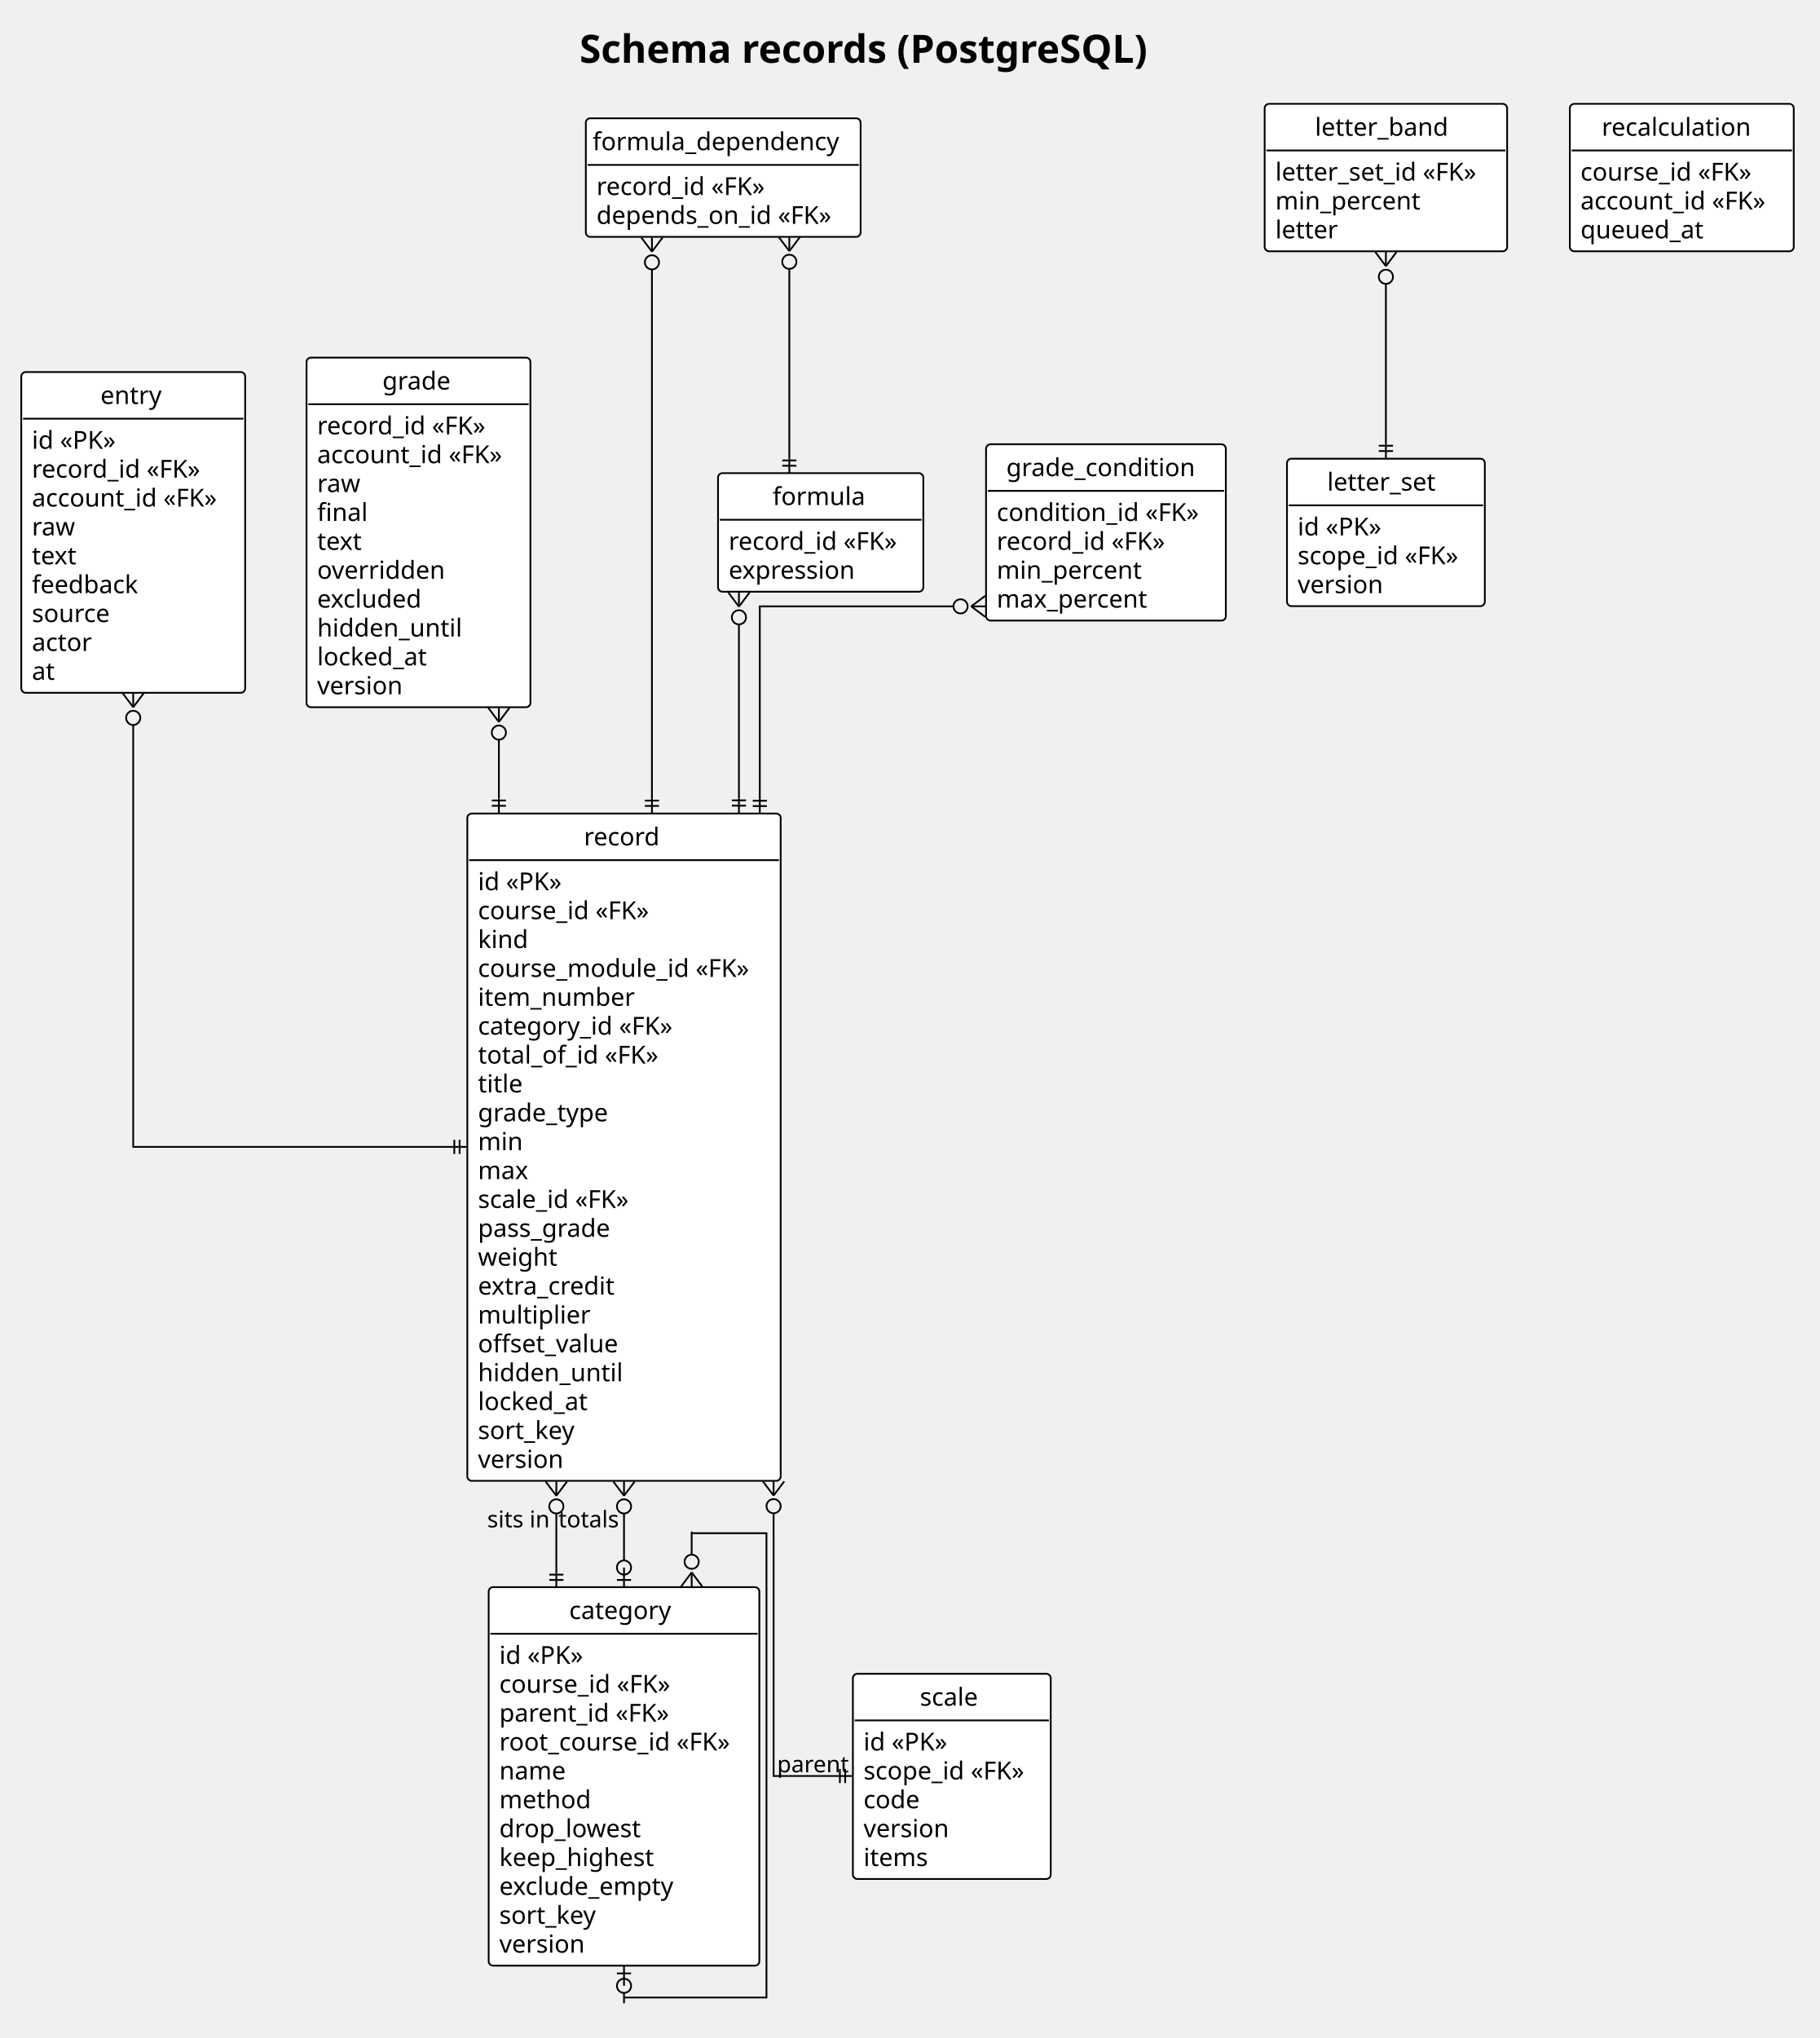
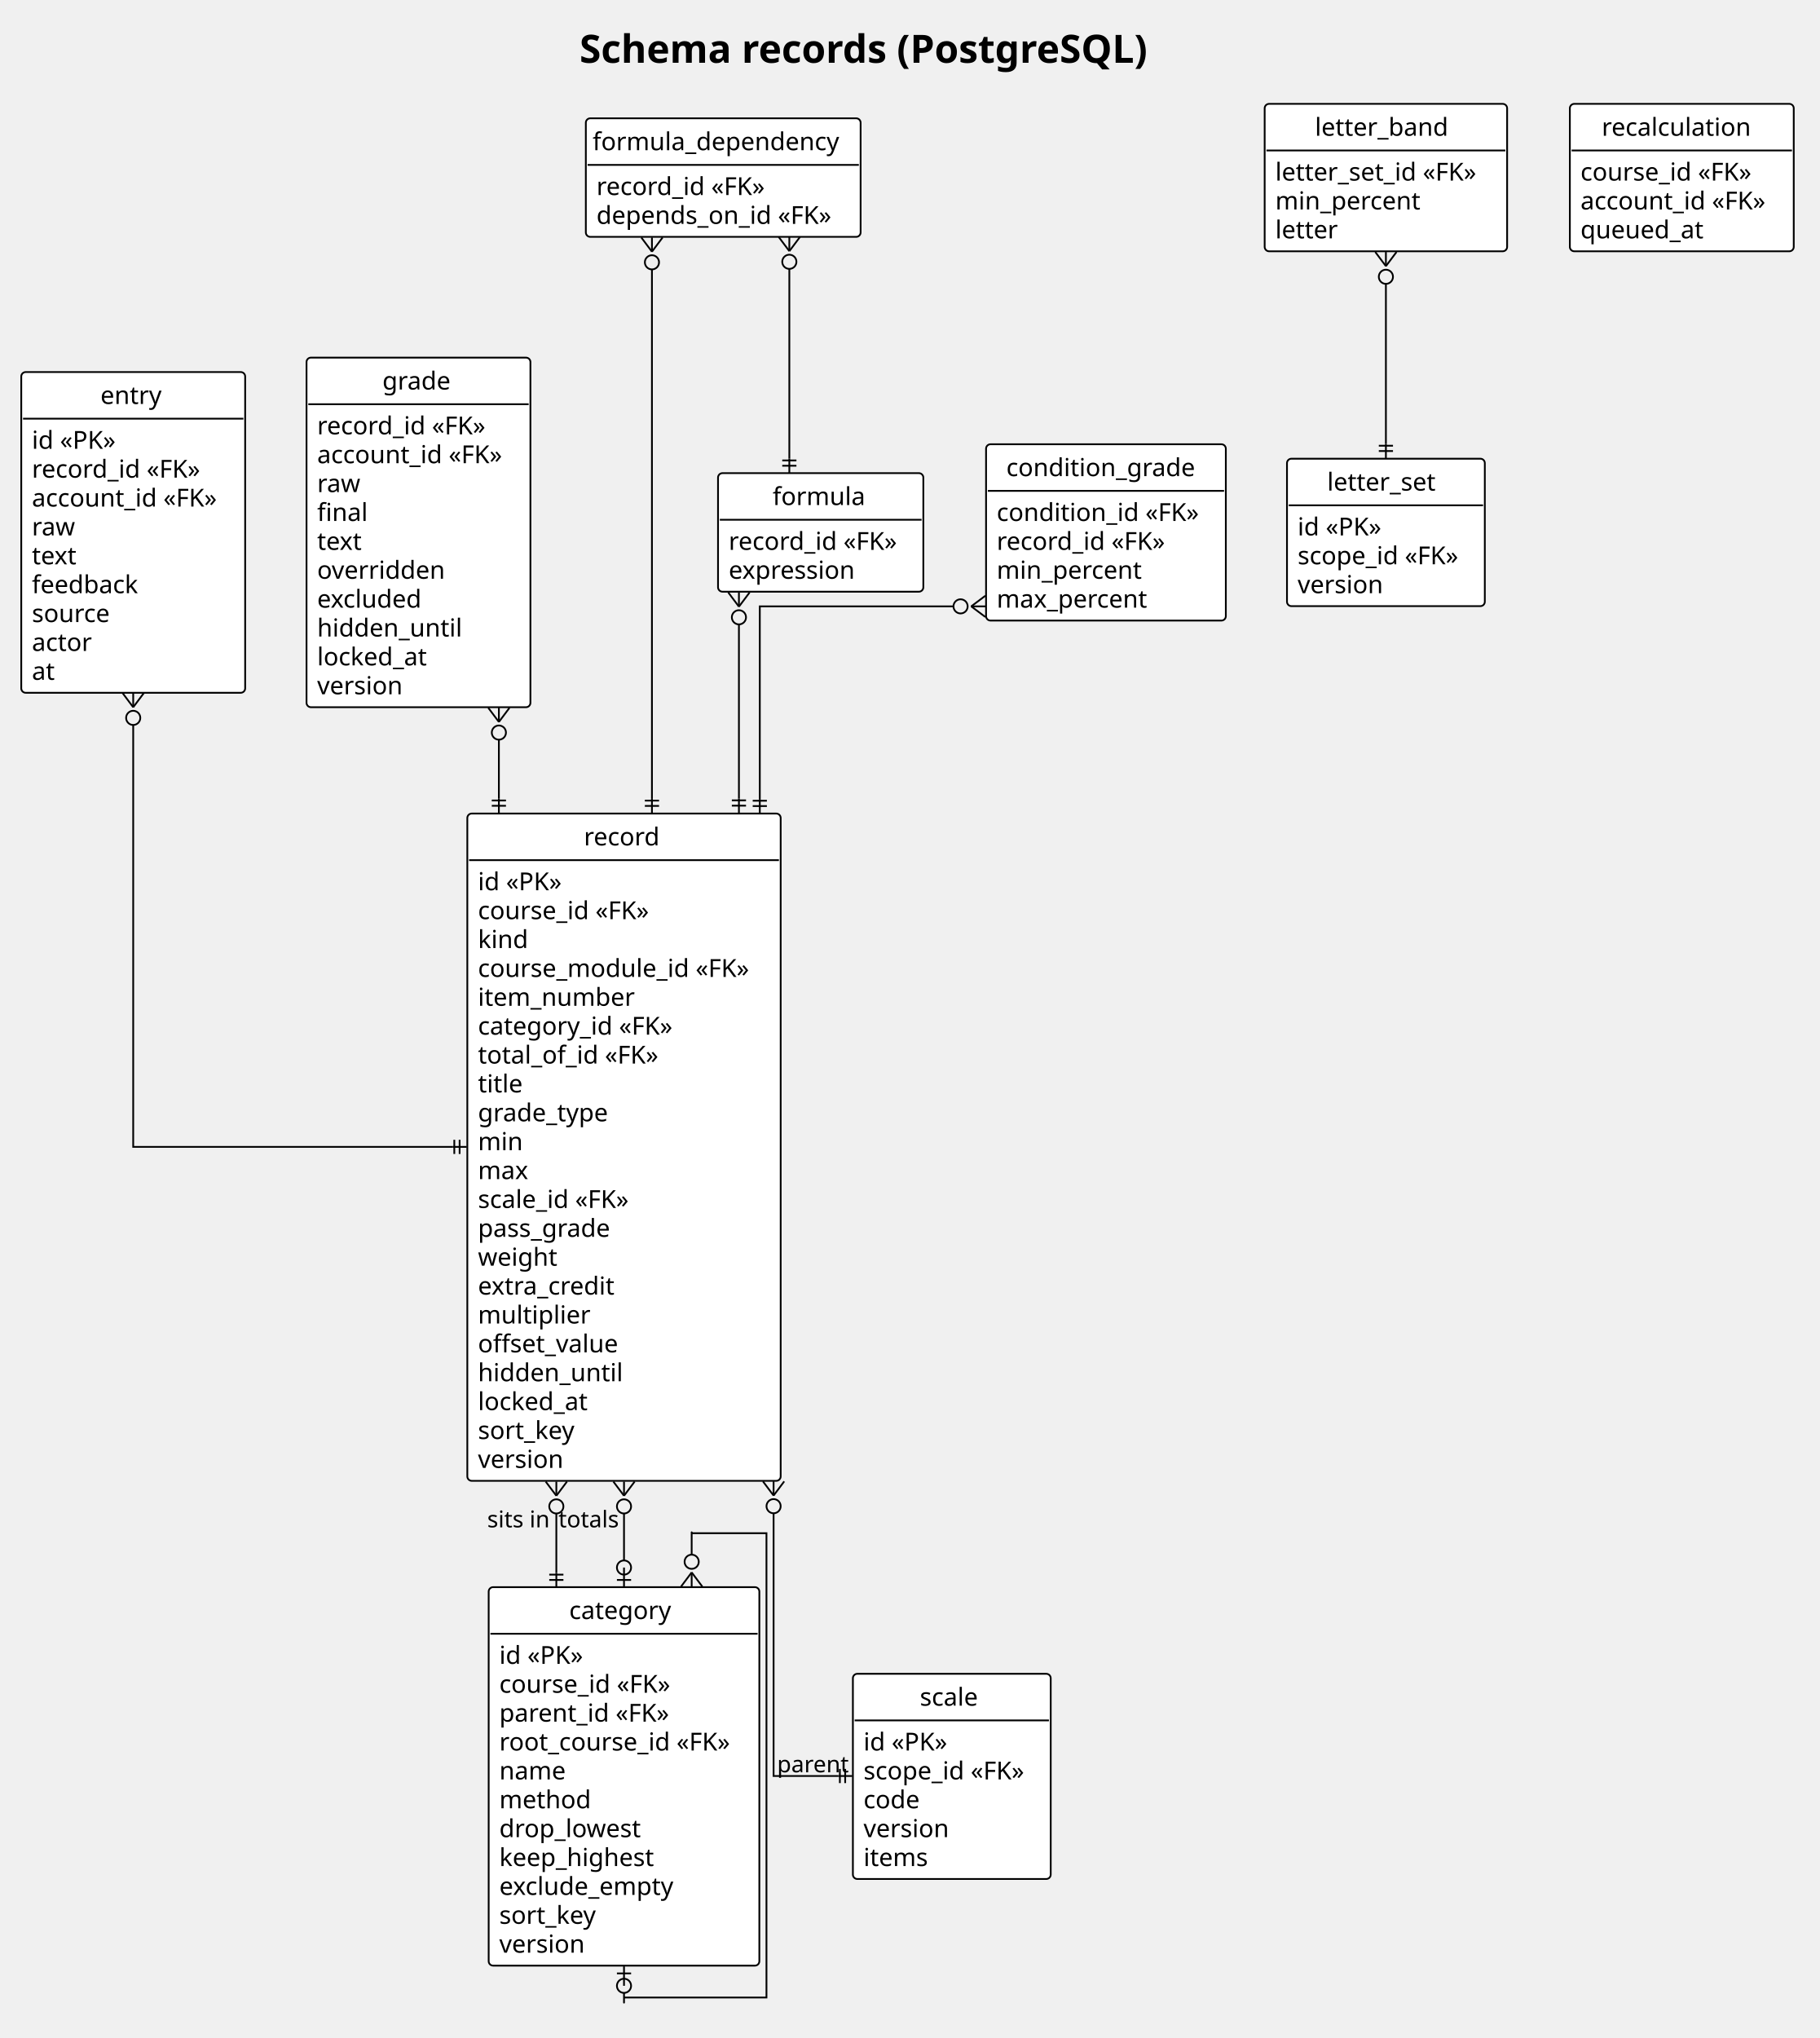
<svg xmlns="http://www.w3.org/2000/svg" version="1.1" data-diagram-type="CLASS" style="width:1027px;height:1150px;background:#FFFFFF;" width="1027px" height="1150px" viewBox="0 0 1027 1150" zoomAndPan="magnify" preserveAspectRatio="none" contentStyleType="text/css">
  <defs />
  <g font-family="sans-serif" lengthAdjust="spacing">
    <g class="title" data-source-line="5">
      <text x="327.074" y="35.421" fill="#000" font-size="22" textLength="371.218" font-weight="700" font-family="Verdana">Schema records (PostgreSQL)</text>
    </g>
    <g class="entity" data-qualified-name="category" id="ent0001" data-source-line="7">
      <rect x="275.8" y="895.599" width="152.766" height="213.563" fill="#FFF" style="stroke:#000;stroke-width:1;" rx="2.5" ry="2.5" />
      <text x="321.247" y="913.594" fill="#000" font-size="14" textLength="61.872" font-family="Verdana">category</text>
      <line x1="276.8" y1="921.896" x2="427.566" y2="921.896" style="stroke:#000;stroke-width:1;" />
      <text x="281.8" y="938.891" fill="#000" font-size="14" textLength="51.98" font-family="Verdana">id «PK»</text>
      <text x="281.8" y="955.188" fill="#000" font-size="14" textLength="105.39" font-family="Verdana">course_id «FK»</text>
      <text x="281.8" y="971.485" fill="#000" font-size="14" textLength="104.788" font-family="Verdana">parent_id «FK»</text>
      <text x="281.8" y="987.782" fill="#000" font-size="14" textLength="140.766" font-family="Verdana">root_course_id «FK»</text>
      <text x="281.8" y="1004.079" fill="#000" font-size="14" textLength="39.703" font-family="Verdana">name</text>
      <text x="281.8" y="1020.376" fill="#000" font-size="14" textLength="54.065" font-family="Verdana">method</text>
      <text x="281.8" y="1036.673" fill="#000" font-size="14" textLength="84.396" font-family="Verdana">drop_lowest</text>
      <text x="281.8" y="1052.969" fill="#000" font-size="14" textLength="93.14" font-family="Verdana">keep_highest</text>
      <text x="281.8" y="1069.266" fill="#000" font-size="14" textLength="106.771" font-family="Verdana">exclude_empty</text>
      <text x="281.8" y="1085.563" fill="#000" font-size="14" textLength="59.11" font-family="Verdana">sort_key</text>
      <text x="281.8" y="1101.86" fill="#000" font-size="14" textLength="51.276" font-family="Verdana">version</text>
    </g>
    <g class="entity" data-qualified-name="record" id="ent0002" data-source-line="20">
      <rect x="263.75" y="459.069" width="176.855" height="376.531" fill="#FFF" style="stroke:#000;stroke-width:1;" rx="2.5" ry="2.5" />
      <text x="329.541" y="477.064" fill="#000" font-size="14" textLength="45.274" font-family="Verdana">record</text>
      <line x1="264.75" y1="485.366" x2="439.605" y2="485.366" style="stroke:#000;stroke-width:1;" />
      <text x="269.75" y="502.361" fill="#000" font-size="14" textLength="51.98" font-family="Verdana">id «PK»</text>
      <text x="269.75" y="518.658" fill="#000" font-size="14" textLength="105.39" font-family="Verdana">course_id «FK»</text>
      <text x="269.75" y="534.955" fill="#000" font-size="14" textLength="29.757" font-family="Verdana">kind</text>
      <text x="269.75" y="551.252" fill="#000" font-size="14" textLength="164.855" font-family="Verdana">course_module_id «FK»</text>
      <text x="269.75" y="567.549" fill="#000" font-size="14" textLength="93.27" font-family="Verdana">item_number</text>
      <text x="269.75" y="583.846" fill="#000" font-size="14" textLength="120.463" font-family="Verdana">category_id «FK»</text>
      <text x="269.75" y="600.143" fill="#000" font-size="14" textLength="111.098" font-family="Verdana">total_of_id «FK»</text>
      <text x="269.75" y="616.439" fill="#000" font-size="14" textLength="27.371" font-family="Verdana">title</text>
      <text x="269.75" y="632.736" fill="#000" font-size="14" textLength="78.996" font-family="Verdana">grade_type</text>
      <text x="269.75" y="649.033" fill="#000" font-size="14" textLength="26.4" font-family="Verdana">min</text>
      <text x="269.75" y="665.33" fill="#000" font-size="14" textLength="30.502" font-family="Verdana">max</text>
      <text x="269.75" y="681.627" fill="#000" font-size="14" textLength="94.664" font-family="Verdana">scale_id «FK»</text>
      <text x="269.75" y="697.924" fill="#000" font-size="14" textLength="79.775" font-family="Verdana">pass_grade</text>
      <text x="269.75" y="714.221" fill="#000" font-size="14" textLength="47.202" font-family="Verdana">weight</text>
      <text x="269.75" y="730.518" fill="#000" font-size="14" textLength="84.055" font-family="Verdana">extra_credit</text>
      <text x="269.75" y="746.814" fill="#000" font-size="14" textLength="66.814" font-family="Verdana">multiplier</text>
      <text x="269.75" y="763.111" fill="#000" font-size="14" textLength="85.06" font-family="Verdana">offset_value</text>
      <text x="269.75" y="779.408" fill="#000" font-size="14" textLength="86.037" font-family="Verdana">hidden_until</text>
      <text x="269.75" y="795.705" fill="#000" font-size="14" textLength="66.828" font-family="Verdana">locked_at</text>
      <text x="269.75" y="812.002" fill="#000" font-size="14" textLength="59.11" font-family="Verdana">sort_key</text>
      <text x="269.75" y="828.299" fill="#000" font-size="14" textLength="51.276" font-family="Verdana">version</text>
    </g>
    <g class="entity" data-qualified-name="entry" id="ent0003" data-source-line="43">
      <rect x="12" y="209.949" width="126.365" height="180.969" fill="#FFF" style="stroke:#000;stroke-width:1;" rx="2.5" ry="2.5" />
      <text x="56.674" y="227.944" fill="#000" font-size="14" textLength="37.017" font-family="Verdana">entry</text>
      <line x1="13" y1="236.246" x2="137.365" y2="236.246" style="stroke:#000;stroke-width:1;" />
      <text x="18" y="253.241" fill="#000" font-size="14" textLength="51.98" font-family="Verdana">id «PK»</text>
      <text x="18" y="269.538" fill="#000" font-size="14" textLength="103.865" font-family="Verdana">record_id «FK»</text>
      <text x="18" y="285.835" fill="#000" font-size="14" textLength="114.365" font-family="Verdana">account_id «FK»</text>
      <text x="18" y="302.132" fill="#000" font-size="14" textLength="25.785" font-family="Verdana">raw</text>
      <text x="18" y="318.429" fill="#000" font-size="14" textLength="27.877" font-family="Verdana">text</text>
      <text x="18" y="334.726" fill="#000" font-size="14" textLength="64.313" font-family="Verdana">feedback</text>
      <text x="18" y="351.023" fill="#000" font-size="14" textLength="46.799" font-family="Verdana">source</text>
      <text x="18" y="367.319" fill="#000" font-size="14" textLength="36.087" font-family="Verdana">actor</text>
      <text x="18" y="383.616" fill="#000" font-size="14" textLength="14.068" font-family="Verdana">at</text>
    </g>
    <g class="entity" data-qualified-name="grade" id="ent0004" data-source-line="54">
      <rect x="173" y="201.799" width="126.365" height="197.266" fill="#FFF" style="stroke:#000;stroke-width:1;" rx="2.5" ry="2.5" />
      <text x="215.822" y="219.794" fill="#000" font-size="14" textLength="40.722" font-family="Verdana">grade</text>
      <line x1="174" y1="228.096" x2="298.365" y2="228.096" style="stroke:#000;stroke-width:1;" />
      <text x="179" y="245.091" fill="#000" font-size="14" textLength="103.865" font-family="Verdana">record_id «FK»</text>
      <text x="179" y="261.388" fill="#000" font-size="14" textLength="114.365" font-family="Verdana">account_id «FK»</text>
      <text x="179" y="277.685" fill="#000" font-size="14" textLength="25.785" font-family="Verdana">raw</text>
      <text x="179" y="293.982" fill="#000" font-size="14" textLength="30.16" font-family="Verdana">final</text>
      <text x="179" y="310.279" fill="#000" font-size="14" textLength="27.877" font-family="Verdana">text</text>
      <text x="179" y="326.576" fill="#000" font-size="14" textLength="76.125" font-family="Verdana">overridden</text>
      <text x="179" y="342.873" fill="#000" font-size="14" textLength="63.745" font-family="Verdana">excluded</text>
      <text x="179" y="359.169" fill="#000" font-size="14" textLength="86.037" font-family="Verdana">hidden_until</text>
      <text x="179" y="375.466" fill="#000" font-size="14" textLength="66.828" font-family="Verdana">locked_at</text>
      <text x="179" y="391.763" fill="#000" font-size="14" textLength="51.276" font-family="Verdana">version</text>
    </g>
    <g class="entity" data-qualified-name="scale" id="ent0005" data-source-line="66">
      <rect x="481.36" y="944.489" width="111.647" height="115.781" fill="#FFF" style="stroke:#000;stroke-width:1;" rx="2.5" ry="2.5" />
      <text x="519.147" y="962.484" fill="#000" font-size="14" textLength="36.073" font-family="Verdana">scale</text>
      <line x1="482.36" y1="970.786" x2="592.007" y2="970.786" style="stroke:#000;stroke-width:1;" />
      <text x="487.36" y="987.781" fill="#000" font-size="14" textLength="51.98" font-family="Verdana">id «PK»</text>
      <text x="487.36" y="1004.078" fill="#000" font-size="14" textLength="99.647" font-family="Verdana">scope_id «FK»</text>
      <text x="487.36" y="1020.375" fill="#000" font-size="14" textLength="33.763" font-family="Verdana">code</text>
      <text x="487.36" y="1036.672" fill="#000" font-size="14" textLength="51.276" font-family="Verdana">version</text>
      <text x="487.36" y="1052.969" fill="#000" font-size="14" textLength="38.924" font-family="Verdana">items</text>
    </g>
    <g class="entity" data-qualified-name="letter_set" id="ent0006" data-source-line="73">
      <rect x="726.36" y="258.839" width="111.647" height="83.188" fill="#FFF" style="stroke:#000;stroke-width:1;" rx="2.5" ry="2.5" />
      <text x="749.06" y="276.834" fill="#000" font-size="14" textLength="66.247" font-family="Verdana">letter_set</text>
      <line x1="727.36" y1="285.136" x2="837.007" y2="285.136" style="stroke:#000;stroke-width:1;" />
      <text x="732.36" y="302.131" fill="#000" font-size="14" textLength="51.98" font-family="Verdana">id «PK»</text>
      <text x="732.36" y="318.428" fill="#000" font-size="14" textLength="99.647" font-family="Verdana">scope_id «FK»</text>
      <text x="732.36" y="334.725" fill="#000" font-size="14" textLength="51.276" font-family="Verdana">version</text>
    </g>
    <g class="entity" data-qualified-name="letter_band" id="ent0007" data-source-line="78">
      <rect x="713.76" y="58.609" width="136.838" height="83.188" fill="#FFF" style="stroke:#000;stroke-width:1;" rx="2.5" ry="2.5" />
      <text x="742.141" y="76.604" fill="#000" font-size="14" textLength="80.076" font-family="Verdana">letter_band</text>
      <line x1="714.76" y1="84.906" x2="849.598" y2="84.906" style="stroke:#000;stroke-width:1;" />
      <text x="719.76" y="101.901" fill="#000" font-size="14" textLength="124.838" font-family="Verdana">letter_set_id «FK»</text>
      <text x="719.76" y="118.198" fill="#000" font-size="14" textLength="87.329" font-family="Verdana">min_percent</text>
      <text x="719.76" y="134.495" fill="#000" font-size="14" textLength="37.851" font-family="Verdana">letter</text>
    </g>
    <g class="entity" data-qualified-name="formula" id="ent0008" data-source-line="83">
      <rect x="405.25" y="266.989" width="115.865" height="66.891" fill="#FFF" style="stroke:#000;stroke-width:1;" rx="2.5" ry="2.5" />
      <text x="436.068" y="284.984" fill="#000" font-size="14" textLength="54.229" font-family="Verdana">formula</text>
      <line x1="406.25" y1="293.286" x2="520.115" y2="293.286" style="stroke:#000;stroke-width:1;" />
      <text x="411.25" y="310.281" fill="#000" font-size="14" textLength="103.865" font-family="Verdana">record_id «FK»</text>
      <text x="411.25" y="326.578" fill="#000" font-size="14" textLength="76.07" font-family="Verdana">expression</text>
    </g>
    <g class="entity" data-qualified-name="formula_dependency" id="ent0009" data-source-line="87">
      <rect x="330.64" y="66.759" width="155.083" height="66.891" fill="#FFF" style="stroke:#000;stroke-width:1;" rx="2.5" ry="2.5" />
      <text x="334.453" y="84.754" fill="#000" font-size="14" textLength="147.458" font-family="Verdana">formula_dependency</text>
      <line x1="331.64" y1="93.056" x2="484.723" y2="93.056" style="stroke:#000;stroke-width:1;" />
      <text x="336.64" y="110.051" fill="#000" font-size="14" textLength="103.865" font-family="Verdana">record_id «FK»</text>
      <text x="336.64" y="126.348" fill="#000" font-size="14" textLength="143.083" font-family="Verdana">depends_on_id «FK»</text>
    </g>
    <g class="entity" data-qualified-name="recalculation" id="ent0010" data-source-line="91">
      <rect x="886" y="58.609" width="126.365" height="83.188" fill="#FFF" style="stroke:#000;stroke-width:1;" rx="2.5" ry="2.5" />
      <text x="903.987" y="76.604" fill="#000" font-size="14" textLength="90.392" font-family="Verdana">recalculation</text>
      <line x1="887" y1="84.906" x2="1011.365" y2="84.906" style="stroke:#000;stroke-width:1;" />
      <text x="892" y="101.901" fill="#000" font-size="14" textLength="105.39" font-family="Verdana">course_id «FK»</text>
      <text x="892" y="118.198" fill="#000" font-size="14" textLength="114.365" font-family="Verdana">account_id «FK»</text>
      <text x="892" y="134.495" fill="#000" font-size="14" textLength="73.814" font-family="Verdana">queued_at</text>
    </g>
-     <g class="entity" data-qualified-name="grade_condition" id="ent0011" data-source-line="96">
+     <g class="entity" data-qualified-name="condition_grade" id="ent0011" data-source-line="96">
      <rect x="556.52" y="250.689" width="135.32" height="99.484" fill="#FFF" style="stroke:#000;stroke-width:1;" rx="2.5" ry="2.5" />
-       <text x="567.955" y="268.684" fill="#000" font-size="14" textLength="112.451" font-family="Verdana">grade_condition</text>
+       <text x="567.955" y="268.684" fill="#000" font-size="14" textLength="112.451" font-family="Verdana">condition_grade</text>
      <line x1="557.52" y1="276.986" x2="690.84" y2="276.986" style="stroke:#000;stroke-width:1;" />
      <text x="562.52" y="293.981" fill="#000" font-size="14" textLength="123.32" font-family="Verdana">condition_id «FK»</text>
      <text x="562.52" y="310.278" fill="#000" font-size="14" textLength="103.865" font-family="Verdana">record_id «FK»</text>
      <text x="562.52" y="326.575" fill="#000" font-size="14" textLength="87.329" font-family="Verdana">min_percent</text>
      <text x="562.52" y="342.872" fill="#000" font-size="14" textLength="91.431" font-family="Verdana">max_percent</text>
    </g>
    <g class="link" data-entity-1="ent0001" data-entity-2="ent0001" id="lnk12" data-source-line="103" data-link-type="crowfoot">
      <path d="M390.37,877.269 C390.37,859.739 390.37,865.159 390.37,865.159 C390.37,865.159 432.58,865.159 432.58,865.159 C432.58,865.159 432.58,1127.159 432.58,1127.159 C432.58,1127.159 352.18,1127.159 352.18,1127.159 C352.18,1127.159 352.18,1135.189 352.18,1124.549" style="stroke:#000;stroke-width:1;" fill="none" id="category-category" codeLine="103" />
      <line x1="390.37" y1="887.269" x2="396.37" y2="895.269" style="stroke:#000;stroke-width:1;" />
      <line x1="390.37" y1="887.269" x2="384.37" y2="895.269" style="stroke:#000;stroke-width:1;" />
      <line x1="390.37" y1="887.269" x2="390.37" y2="895.269" style="stroke:#000;stroke-width:1;" />
      <ellipse cx="390.37" cy="881.269" rx="4" ry="4" fill="none" style="stroke:#000;stroke-width:1;" />
      <line x1="352.18" y1="1120.549" x2="352.18" y2="1109.549" style="stroke:#000;stroke-width:1;" />
      <ellipse cx="352.18" cy="1120.549" rx="4" ry="4" fill="none" style="stroke:#000;stroke-width:1;" />
      <line x1="348.18" y1="1113.549" x2="356.18" y2="1113.549" style="stroke:#000;stroke-width:1;" />
      <text x="438.58" y="1000.076" fill="#000" font-size="13" textLength="42.897" font-family="Verdana">parent</text>
    </g>
    <g class="link" data-entity-1="ent0002" data-entity-2="ent0001" id="lnk13" data-source-line="104" data-link-type="crowfoot">
      <path d="M313.99,854.029 C313.99,874.419 313.99,868.619 313.99,887.529" style="stroke:#000;stroke-width:1;" fill="none" id="record-category" codeLine="104" />
      <line x1="313.99" y1="844.029" x2="307.99" y2="836.029" style="stroke:#000;stroke-width:1;" />
      <line x1="313.99" y1="844.029" x2="319.99" y2="836.029" style="stroke:#000;stroke-width:1;" />
      <line x1="313.99" y1="844.029" x2="313.99" y2="836.029" style="stroke:#000;stroke-width:1;" />
      <ellipse cx="313.99" cy="850.029" rx="4" ry="4" fill="none" style="stroke:#000;stroke-width:1;" />
      <line x1="317.99" y1="891.529" x2="309.99" y2="891.529" style="stroke:#000;stroke-width:1;" />
      <line x1="317.99" y1="888.529" x2="309.99" y2="888.529" style="stroke:#000;stroke-width:1;" />
      <line x1="313.99" y1="887.529" x2="313.99" y2="895.529" style="stroke:#000;stroke-width:1;" />
      <text x="274.99" y="861.846" fill="#000" font-size="13" textLength="38.238" font-family="Verdana">sits in</text>
    </g>
    <g class="link" data-entity-1="ent0002" data-entity-2="ent0001" id="lnk14" data-source-line="105" data-link-type="crowfoot">
      <path d="M352.18,854.029 C352.18,874.419 352.18,861.619 352.18,880.529" style="stroke:#000;stroke-width:1;" fill="none" id="record-category-1" codeLine="105" />
      <line x1="352.18" y1="844.029" x2="346.18" y2="836.029" style="stroke:#000;stroke-width:1;" />
      <line x1="352.18" y1="844.029" x2="358.18" y2="836.029" style="stroke:#000;stroke-width:1;" />
      <line x1="352.18" y1="844.029" x2="352.18" y2="836.029" style="stroke:#000;stroke-width:1;" />
      <ellipse cx="352.18" cy="850.029" rx="4" ry="4" fill="none" style="stroke:#000;stroke-width:1;" />
      <line x1="352.18" y1="884.529" x2="352.18" y2="895.529" style="stroke:#000;stroke-width:1;" />
      <ellipse cx="352.18" cy="884.529" rx="4" ry="4" fill="none" style="stroke:#000;stroke-width:1;" />
      <line x1="356.18" y1="891.529" x2="348.18" y2="891.529" style="stroke:#000;stroke-width:1;" />
      <text x="315.18" y="861.846" fill="#000" font-size="13" textLength="36.499" font-family="Verdana">totals</text>
    </g>
    <g class="link" data-entity-1="ent0002" data-entity-2="ent0005" id="lnk15" data-source-line="106" data-link-type="crowfoot">
      <path d="M436.6,853.909 C436.6,938.749 436.6,1002.159 436.6,1002.159 C436.6,1002.159 449.97,1002.159 473.01,1002.159" style="stroke:#000;stroke-width:1;" fill="none" id="record-scale" codeLine="106" />
      <line x1="436.6" y1="843.909" x2="430.6" y2="835.909" style="stroke:#000;stroke-width:1;" />
      <line x1="436.6" y1="843.909" x2="442.6" y2="835.909" style="stroke:#000;stroke-width:1;" />
      <line x1="436.6" y1="843.909" x2="436.6" y2="835.909" style="stroke:#000;stroke-width:1;" />
      <ellipse cx="436.6" cy="849.909" rx="4" ry="4" fill="none" style="stroke:#000;stroke-width:1;" />
      <line x1="477.01" y1="998.159" x2="477.01" y2="1006.159" style="stroke:#000;stroke-width:1;" />
      <line x1="474.01" y1="998.159" x2="474.01" y2="1006.159" style="stroke:#000;stroke-width:1;" />
      <line x1="473.01" y1="1002.159" x2="481.01" y2="1002.159" style="stroke:#000;stroke-width:1;" />
    </g>
    <g class="link" data-entity-1="ent0003" data-entity-2="ent0002" id="lnk16" data-source-line="107" data-link-type="crowfoot">
      <path d="M75.18,409.079 C75.18,511.809 75.18,647.159 75.18,647.159 C75.18,647.159 174.37,647.159 255.4,647.159" style="stroke:#000;stroke-width:1;" fill="none" id="entry-record" codeLine="107" />
      <line x1="75.18" y1="399.079" x2="69.18" y2="391.079" style="stroke:#000;stroke-width:1;" />
      <line x1="75.18" y1="399.079" x2="81.18" y2="391.079" style="stroke:#000;stroke-width:1;" />
      <line x1="75.18" y1="399.079" x2="75.18" y2="391.079" style="stroke:#000;stroke-width:1;" />
      <ellipse cx="75.18" cy="405.079" rx="4" ry="4" fill="none" style="stroke:#000;stroke-width:1;" />
      <line x1="259.4" y1="643.159" x2="259.4" y2="651.159" style="stroke:#000;stroke-width:1;" />
      <line x1="256.4" y1="643.159" x2="256.4" y2="651.159" style="stroke:#000;stroke-width:1;" />
      <line x1="255.4" y1="647.159" x2="263.4" y2="647.159" style="stroke:#000;stroke-width:1;" />
    </g>
    <g class="link" data-entity-1="ent0004" data-entity-2="ent0002" id="lnk17" data-source-line="108" data-link-type="crowfoot">
      <path d="M281.56,417.379 C281.56,436.099 281.56,430.259 281.56,450.689" style="stroke:#000;stroke-width:1;" fill="none" id="grade-record" codeLine="108" />
      <line x1="281.56" y1="407.379" x2="275.56" y2="399.379" style="stroke:#000;stroke-width:1;" />
      <line x1="281.56" y1="407.379" x2="287.56" y2="399.379" style="stroke:#000;stroke-width:1;" />
      <line x1="281.56" y1="407.379" x2="281.56" y2="399.379" style="stroke:#000;stroke-width:1;" />
      <ellipse cx="281.56" cy="413.379" rx="4" ry="4" fill="none" style="stroke:#000;stroke-width:1;" />
      <line x1="285.56" y1="454.689" x2="277.56" y2="454.689" style="stroke:#000;stroke-width:1;" />
      <line x1="285.56" y1="451.689" x2="277.56" y2="451.689" style="stroke:#000;stroke-width:1;" />
      <line x1="281.56" y1="450.689" x2="281.56" y2="458.689" style="stroke:#000;stroke-width:1;" />
    </g>
    <g class="link" data-entity-1="ent0007" data-entity-2="ent0006" id="lnk18" data-source-line="109" data-link-type="crowfoot">
      <path d="M782.18,160.179 C782.18,194.349 782.18,216.359 782.18,250.509" style="stroke:#000;stroke-width:1;" fill="none" id="letter_band-letter_set" codeLine="109" />
      <line x1="782.18" y1="150.179" x2="776.18" y2="142.179" style="stroke:#000;stroke-width:1;" />
      <line x1="782.18" y1="150.179" x2="788.18" y2="142.179" style="stroke:#000;stroke-width:1;" />
      <line x1="782.18" y1="150.179" x2="782.18" y2="142.179" style="stroke:#000;stroke-width:1;" />
      <ellipse cx="782.18" cy="156.179" rx="4" ry="4" fill="none" style="stroke:#000;stroke-width:1;" />
      <line x1="786.18" y1="254.509" x2="778.18" y2="254.509" style="stroke:#000;stroke-width:1;" />
      <line x1="786.18" y1="251.509" x2="778.18" y2="251.509" style="stroke:#000;stroke-width:1;" />
      <line x1="782.18" y1="250.509" x2="782.18" y2="258.509" style="stroke:#000;stroke-width:1;" />
    </g>
    <g class="link" data-entity-1="ent0008" data-entity-2="ent0002" id="lnk19" data-source-line="110" data-link-type="crowfoot">
      <path d="M417.04,352.329 C417.04,382.329 417.04,402.699 417.04,450.619" style="stroke:#000;stroke-width:1;" fill="none" id="formula-record" codeLine="110" />
      <line x1="417.04" y1="342.329" x2="411.04" y2="334.329" style="stroke:#000;stroke-width:1;" />
      <line x1="417.04" y1="342.329" x2="423.04" y2="334.329" style="stroke:#000;stroke-width:1;" />
      <line x1="417.04" y1="342.329" x2="417.04" y2="334.329" style="stroke:#000;stroke-width:1;" />
      <ellipse cx="417.04" cy="348.329" rx="4" ry="4" fill="none" style="stroke:#000;stroke-width:1;" />
      <line x1="421.04" y1="454.619" x2="413.04" y2="454.619" style="stroke:#000;stroke-width:1;" />
      <line x1="421.04" y1="451.619" x2="413.04" y2="451.619" style="stroke:#000;stroke-width:1;" />
      <line x1="417.04" y1="450.619" x2="417.04" y2="458.619" style="stroke:#000;stroke-width:1;" />
    </g>
    <g class="link" data-entity-1="ent0009" data-entity-2="ent0008" id="lnk20" data-source-line="111" data-link-type="crowfoot">
      <path d="M445.49,151.719 C445.49,188.679 445.49,221.809 445.49,258.809" style="stroke:#000;stroke-width:1;" fill="none" id="formula_dependency-formula" codeLine="111" />
      <line x1="445.49" y1="141.719" x2="439.49" y2="133.719" style="stroke:#000;stroke-width:1;" />
      <line x1="445.49" y1="141.719" x2="451.49" y2="133.719" style="stroke:#000;stroke-width:1;" />
      <line x1="445.49" y1="141.719" x2="445.49" y2="133.719" style="stroke:#000;stroke-width:1;" />
      <ellipse cx="445.49" cy="147.719" rx="4" ry="4" fill="none" style="stroke:#000;stroke-width:1;" />
      <line x1="449.49" y1="262.809" x2="441.49" y2="262.809" style="stroke:#000;stroke-width:1;" />
      <line x1="449.49" y1="259.809" x2="441.49" y2="259.809" style="stroke:#000;stroke-width:1;" />
      <line x1="445.49" y1="258.809" x2="445.49" y2="266.809" style="stroke:#000;stroke-width:1;" />
    </g>
    <g class="link" data-entity-1="ent0009" data-entity-2="ent0002" id="lnk21" data-source-line="112" data-link-type="crowfoot">
      <path d="M367.95,152.019 C367.95,215.799 367.95,332.119 367.95,450.759" style="stroke:#000;stroke-width:1;" fill="none" id="formula_dependency-record" codeLine="112" />
      <line x1="367.95" y1="142.019" x2="361.95" y2="134.019" style="stroke:#000;stroke-width:1;" />
      <line x1="367.95" y1="142.019" x2="373.95" y2="134.019" style="stroke:#000;stroke-width:1;" />
      <line x1="367.95" y1="142.019" x2="367.95" y2="134.019" style="stroke:#000;stroke-width:1;" />
      <ellipse cx="367.95" cy="148.019" rx="4" ry="4" fill="none" style="stroke:#000;stroke-width:1;" />
      <line x1="371.95" y1="454.759" x2="363.95" y2="454.759" style="stroke:#000;stroke-width:1;" />
      <line x1="371.95" y1="451.759" x2="363.95" y2="451.759" style="stroke:#000;stroke-width:1;" />
      <line x1="367.95" y1="450.759" x2="367.95" y2="458.759" style="stroke:#000;stroke-width:1;" />
    </g>
    <g class="link" data-entity-1="ent0011" data-entity-2="ent0002" id="lnk22" data-source-line="113" data-link-type="crowfoot">
-       <path d="M538.13,342.159 C481.75,342.159 428.82,342.159 428.82,342.159 C428.82,342.159 428.82,388.219 428.82,450.839" style="stroke:#000;stroke-width:1;" fill="none" id="grade_condition-record" codeLine="113" />
+       <path d="M538.13,342.159 C481.75,342.159 428.82,342.159 428.82,342.159 C428.82,342.159 428.82,388.219 428.82,450.839" style="stroke:#000;stroke-width:1;" fill="none" id="condition_grade-record" codeLine="113" />
      <line x1="548.13" y1="342.159" x2="556.13" y2="336.159" style="stroke:#000;stroke-width:1;" />
      <line x1="548.13" y1="342.159" x2="556.13" y2="348.159" style="stroke:#000;stroke-width:1;" />
      <line x1="548.13" y1="342.159" x2="556.13" y2="342.159" style="stroke:#000;stroke-width:1;" />
      <ellipse cx="542.13" cy="342.159" rx="4" ry="4" fill="none" style="stroke:#000;stroke-width:1;" />
      <line x1="432.82" y1="454.839" x2="424.82" y2="454.839" style="stroke:#000;stroke-width:1;" />
      <line x1="432.82" y1="451.839" x2="424.82" y2="451.839" style="stroke:#000;stroke-width:1;" />
      <line x1="428.82" y1="450.839" x2="428.82" y2="458.839" style="stroke:#000;stroke-width:1;" />
    </g>
  </g>
</svg>
